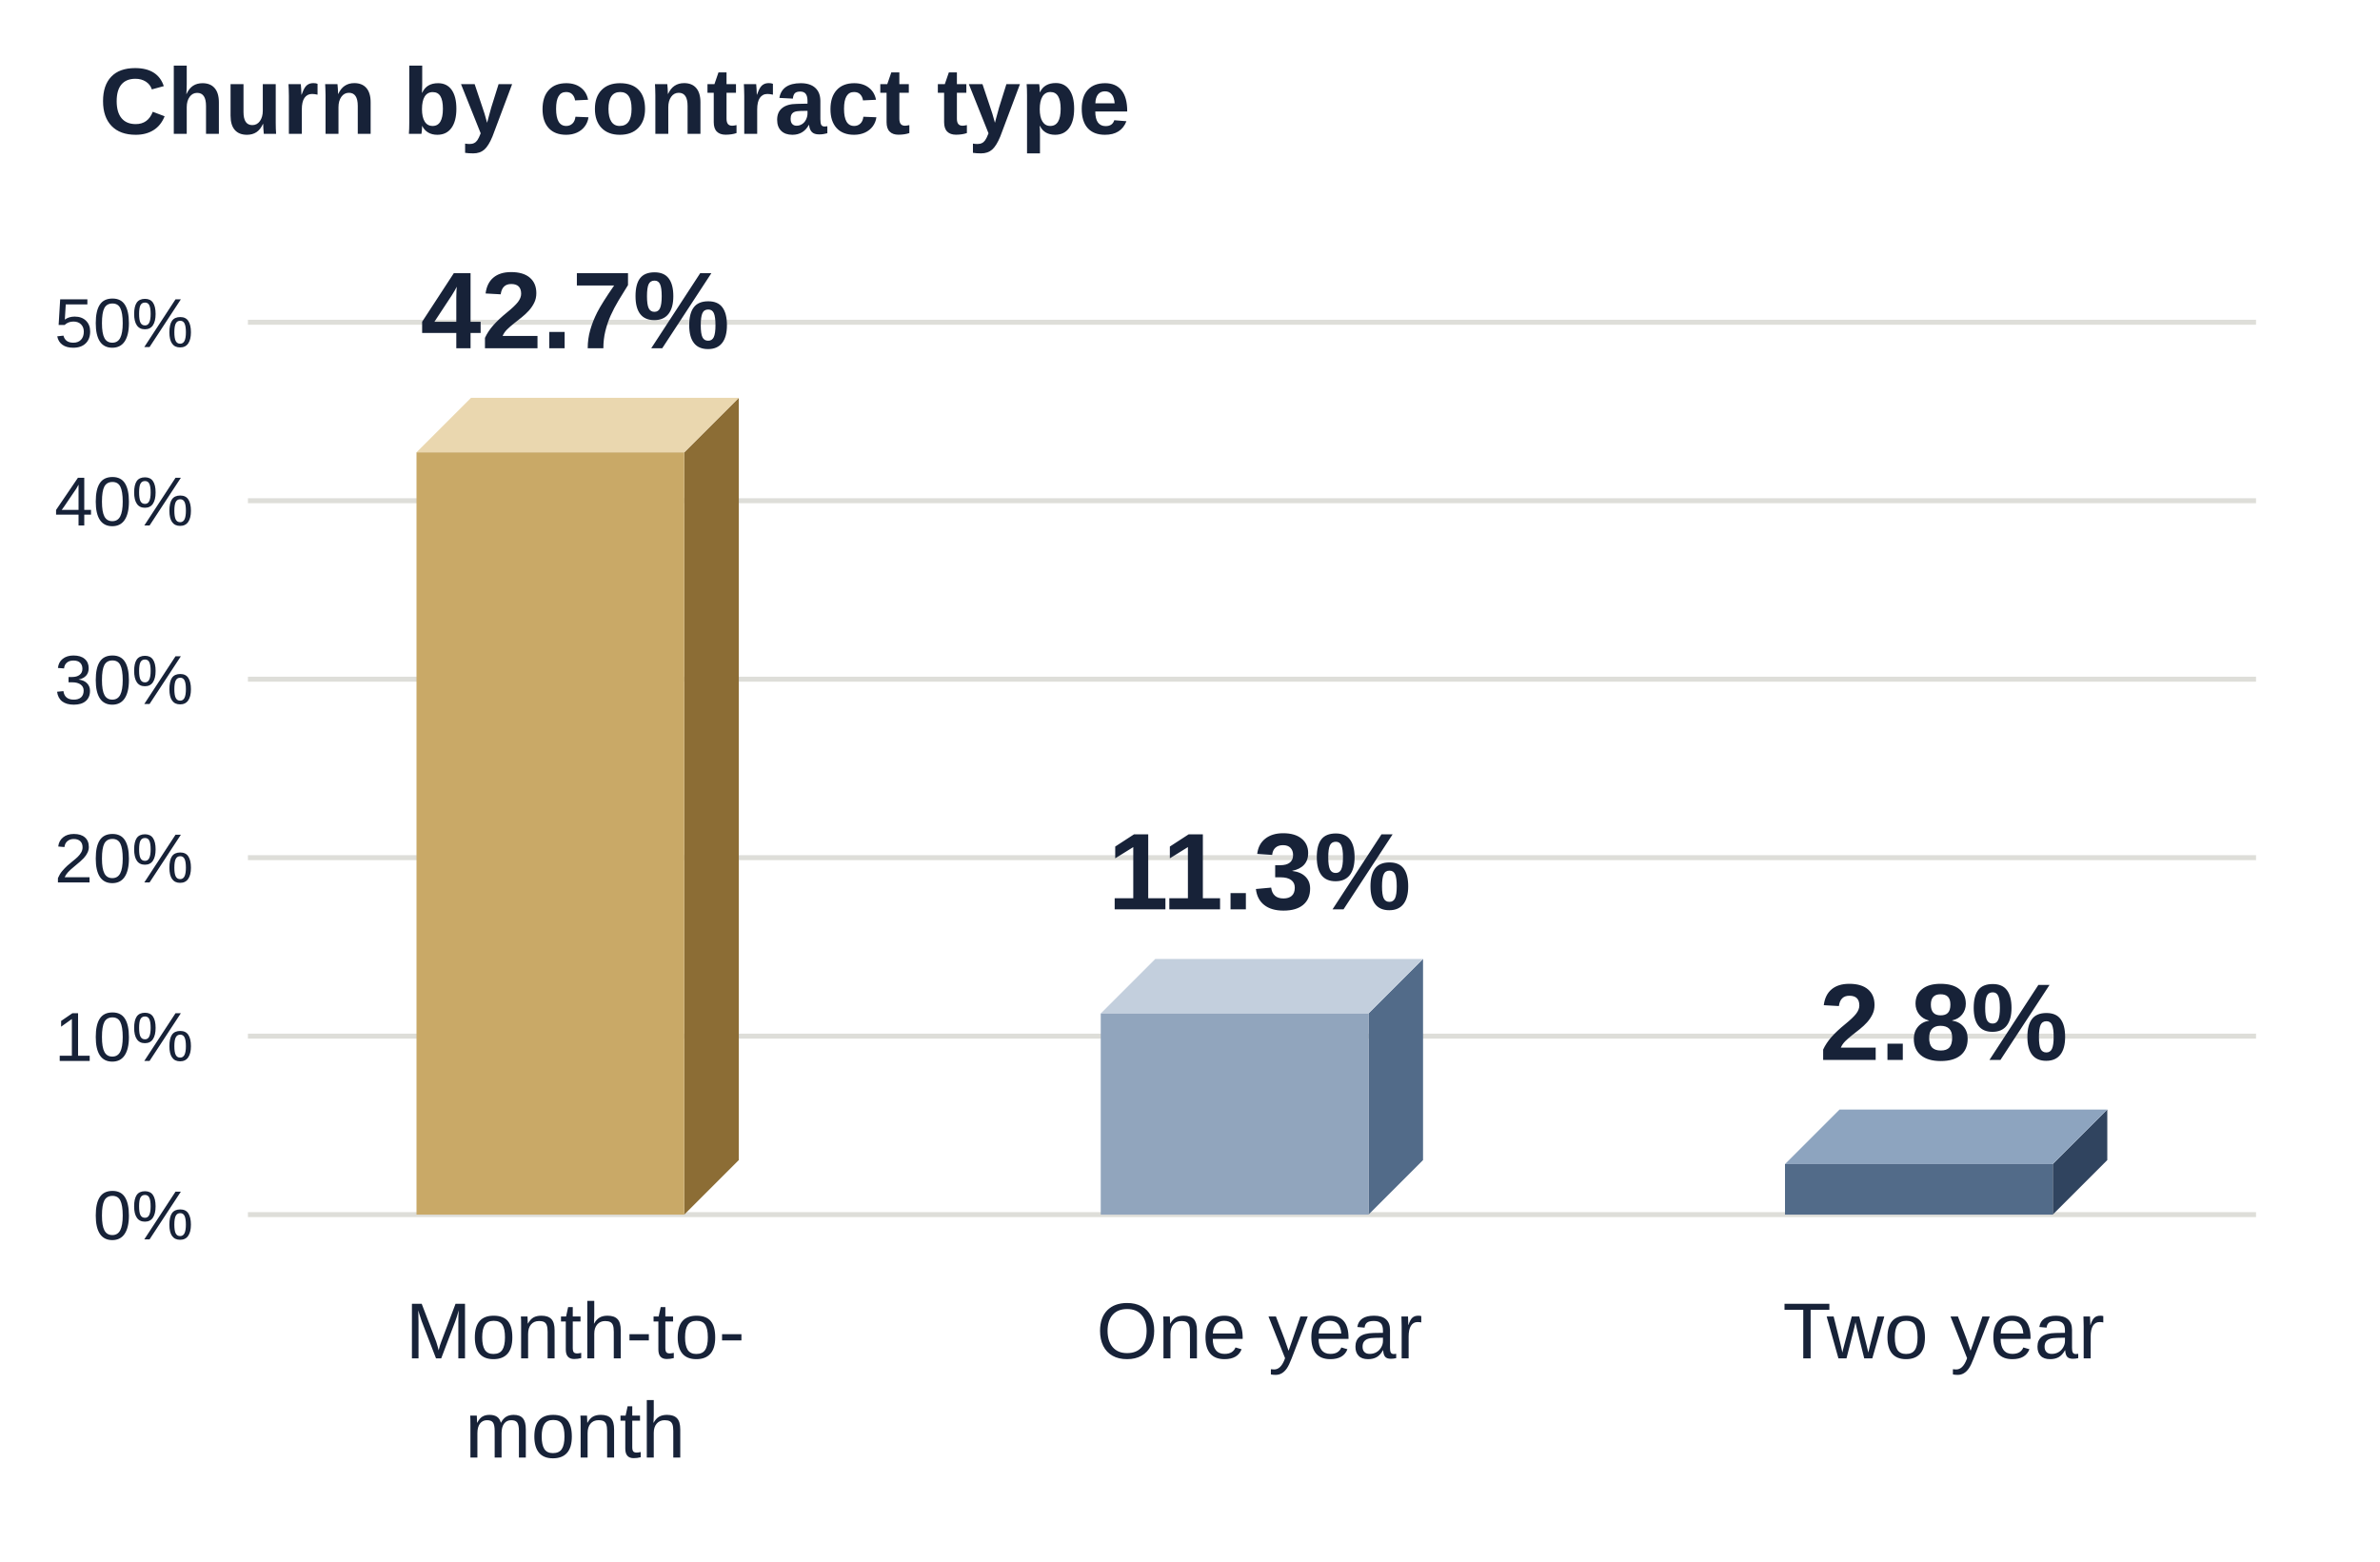
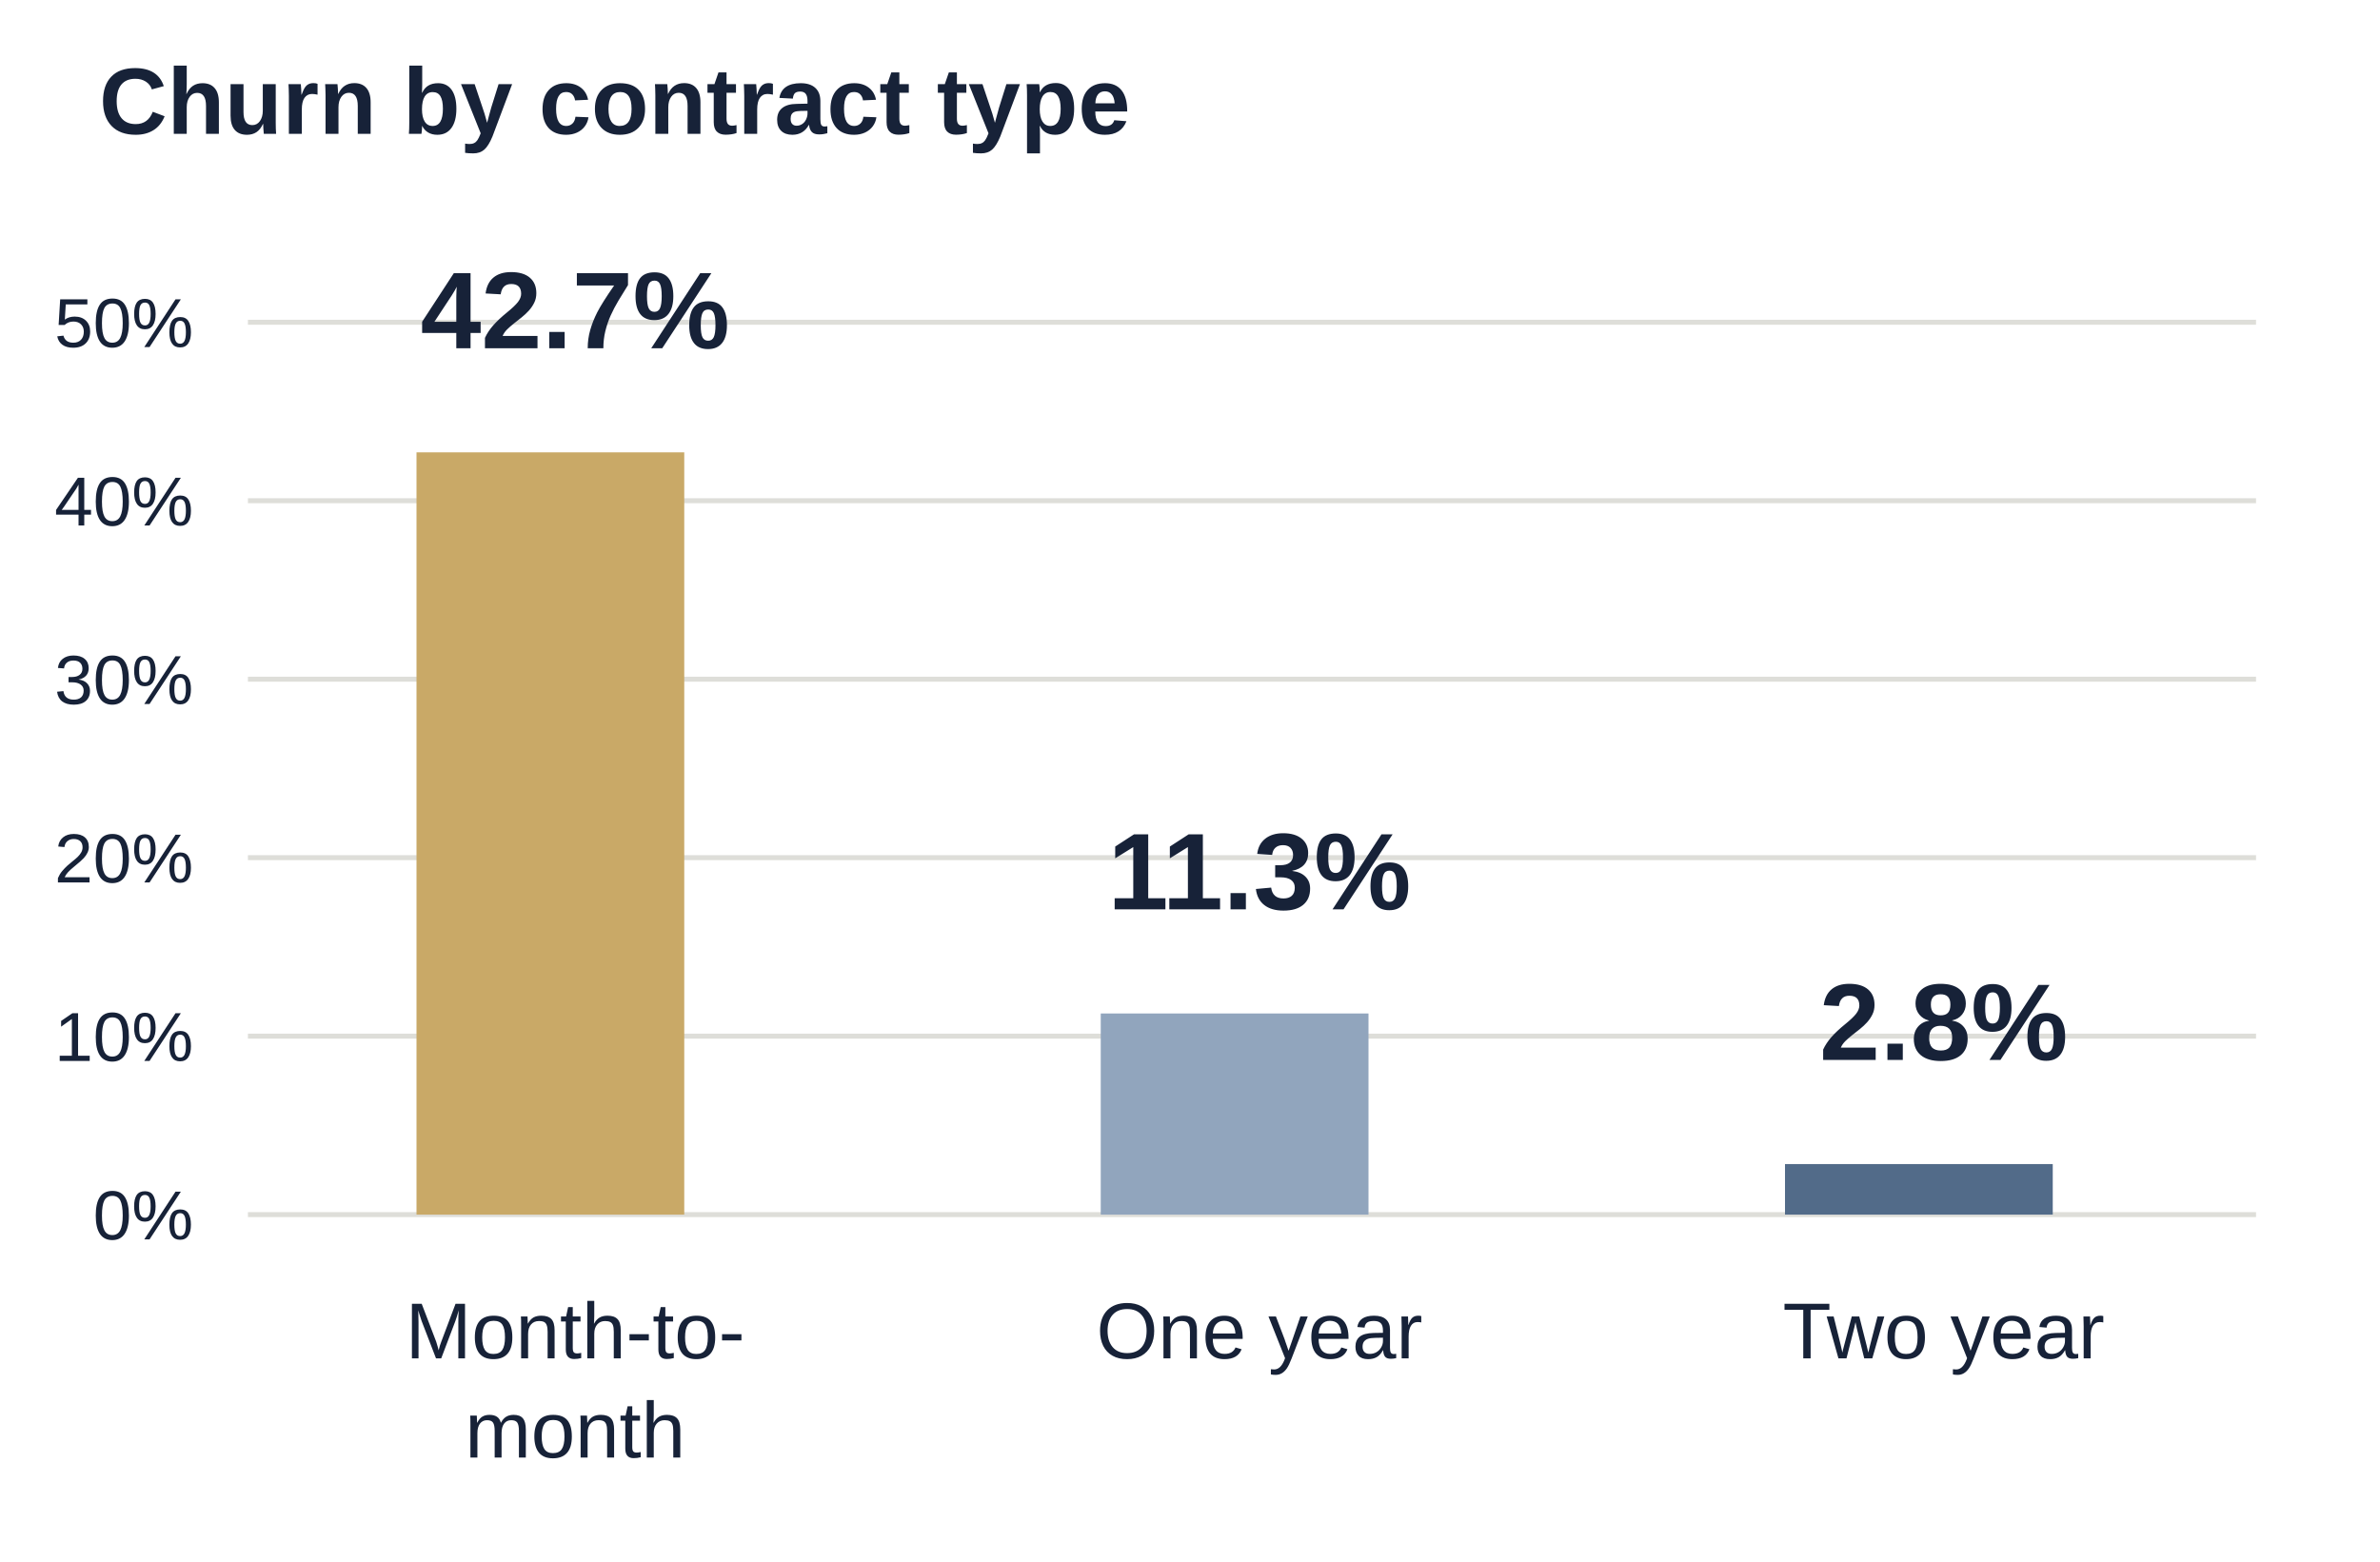
- <svg xmlns="http://www.w3.org/2000/svg" viewBox="0 0 480 315" role="img" aria-labelledby="title desc">
-   <text x="20" y="27" fill="#172238" font-family="Arial,sans-serif" font-size="19" font-weight="600">Churn by contract type</text>
+ <svg xmlns="http://www.w3.org/2000/svg" aria-labelledby="title desc" role="img" viewBox="0 0 480 315">
+   <text fill="#172238" font-family="Arial,sans-serif" font-size="19" font-weight="600" x="20" y="27">Churn by contract type</text>
  <path d="M50 245.0H455" stroke="#deded9" stroke-width="1" />
-   <text x="39" y="250.0" text-anchor="end" fill="#172238" font-family="Arial,sans-serif" font-size="14">0%</text>
+   <text fill="#172238" font-family="Arial,sans-serif" font-size="14" text-anchor="end" x="39" y="250.0">0%</text>
  <path d="M50 209.0H455" stroke="#deded9" stroke-width="1" />
-   <text x="39" y="214.0" text-anchor="end" fill="#172238" font-family="Arial,sans-serif" font-size="14">10%</text>
+   <text fill="#172238" font-family="Arial,sans-serif" font-size="14" text-anchor="end" x="39" y="214.0">10%</text>
  <path d="M50 173.0H455" stroke="#deded9" stroke-width="1" />
-   <text x="39" y="178.0" text-anchor="end" fill="#172238" font-family="Arial,sans-serif" font-size="14">20%</text>
+   <text fill="#172238" font-family="Arial,sans-serif" font-size="14" text-anchor="end" x="39" y="178.0">20%</text>
  <path d="M50 137.0H455" stroke="#deded9" stroke-width="1" />
-   <text x="39" y="142.0" text-anchor="end" fill="#172238" font-family="Arial,sans-serif" font-size="14">30%</text>
+   <text fill="#172238" font-family="Arial,sans-serif" font-size="14" text-anchor="end" x="39" y="142.0">30%</text>
  <path d="M50 101.0H455" stroke="#deded9" stroke-width="1" />
-   <text x="39" y="106.0" text-anchor="end" fill="#172238" font-family="Arial,sans-serif" font-size="14">40%</text>
+   <text fill="#172238" font-family="Arial,sans-serif" font-size="14" text-anchor="end" x="39" y="106.0">40%</text>
  <path d="M50 65.0H455" stroke="#deded9" stroke-width="1" />
-   <text x="39" y="70.0" text-anchor="end" fill="#172238" font-family="Arial,sans-serif" font-size="14">50%</text>
-   <path d="M138 91.245l11 -11V234l-11 11Z" fill="#8c6d35" />
-   <path d="M84 91.245l11 -11h54l-11 11Z" fill="#ead7af" />
-   <rect x="84" y="91.245" width="54" height="153.755" fill="#c9a967" />
-   <text x="116.0" y="70.245" text-anchor="middle" fill="#172238" font-family="Arial,sans-serif" font-size="22" font-weight="700">42.7%</text>
-   <text x="116.0" y="274" text-anchor="middle" fill="#172238" font-family="Arial,sans-serif" font-size="16">Month-to-</text>
-   <text x="116.0" y="294" text-anchor="middle" fill="#172238" font-family="Arial,sans-serif" font-size="16">month</text>
-   <path d="M276 204.43l11 -11V234l-11 11Z" fill="#526b89" />
-   <path d="M222 204.43l11 -11h54l-11 11Z" fill="#c3cfdd" />
-   <rect x="222" y="204.43" width="54" height="40.57" fill="#91a5bd" />
-   <text x="254.0" y="183.43" text-anchor="middle" fill="#172238" font-family="Arial,sans-serif" font-size="22" font-weight="700">11.3%</text>
-   <text x="254.0" y="274" text-anchor="middle" fill="#172238" font-family="Arial,sans-serif" font-size="16">One year</text>
-   <path d="M414 234.805l11 -11V234l-11 11Z" fill="#30445f" />
-   <path d="M360 234.805l11 -11h54l-11 11Z" fill="#8da4bf" />
-   <rect x="360" y="234.805" width="54" height="10.195" fill="#526b89" />
-   <text x="392.0" y="213.805" text-anchor="middle" fill="#172238" font-family="Arial,sans-serif" font-size="22" font-weight="700">2.8%</text>
-   <text x="392.0" y="274" text-anchor="middle" fill="#172238" font-family="Arial,sans-serif" font-size="16">Two year</text>
+   <text fill="#172238" font-family="Arial,sans-serif" font-size="14" text-anchor="end" x="39" y="70.0">50%</text>
+   <rect fill="#c9a967" height="153.755" width="54" x="84" y="91.245" />
+   <text fill="#172238" font-family="Arial,sans-serif" font-size="22" font-weight="700" text-anchor="middle" x="116.0" y="70.245">42.7%</text>
+   <text fill="#172238" font-family="Arial,sans-serif" font-size="16" text-anchor="middle" x="116.0" y="274">Month-to-</text>
+   <text fill="#172238" font-family="Arial,sans-serif" font-size="16" text-anchor="middle" x="116.0" y="294">month</text>
+   <rect fill="#91a5bd" height="40.57" width="54" x="222" y="204.43" />
+   <text fill="#172238" font-family="Arial,sans-serif" font-size="22" font-weight="700" text-anchor="middle" x="254.0" y="183.43">11.3%</text>
+   <text fill="#172238" font-family="Arial,sans-serif" font-size="16" text-anchor="middle" x="254.0" y="274">One year</text>
+   <rect fill="#526b89" height="10.195" width="54" x="360" y="234.805" />
+   <text fill="#172238" font-family="Arial,sans-serif" font-size="22" font-weight="700" text-anchor="middle" x="392.0" y="213.805">2.8%</text>
+   <text fill="#172238" font-family="Arial,sans-serif" font-size="16" text-anchor="middle" x="392.0" y="274">Two year</text>
</svg>
